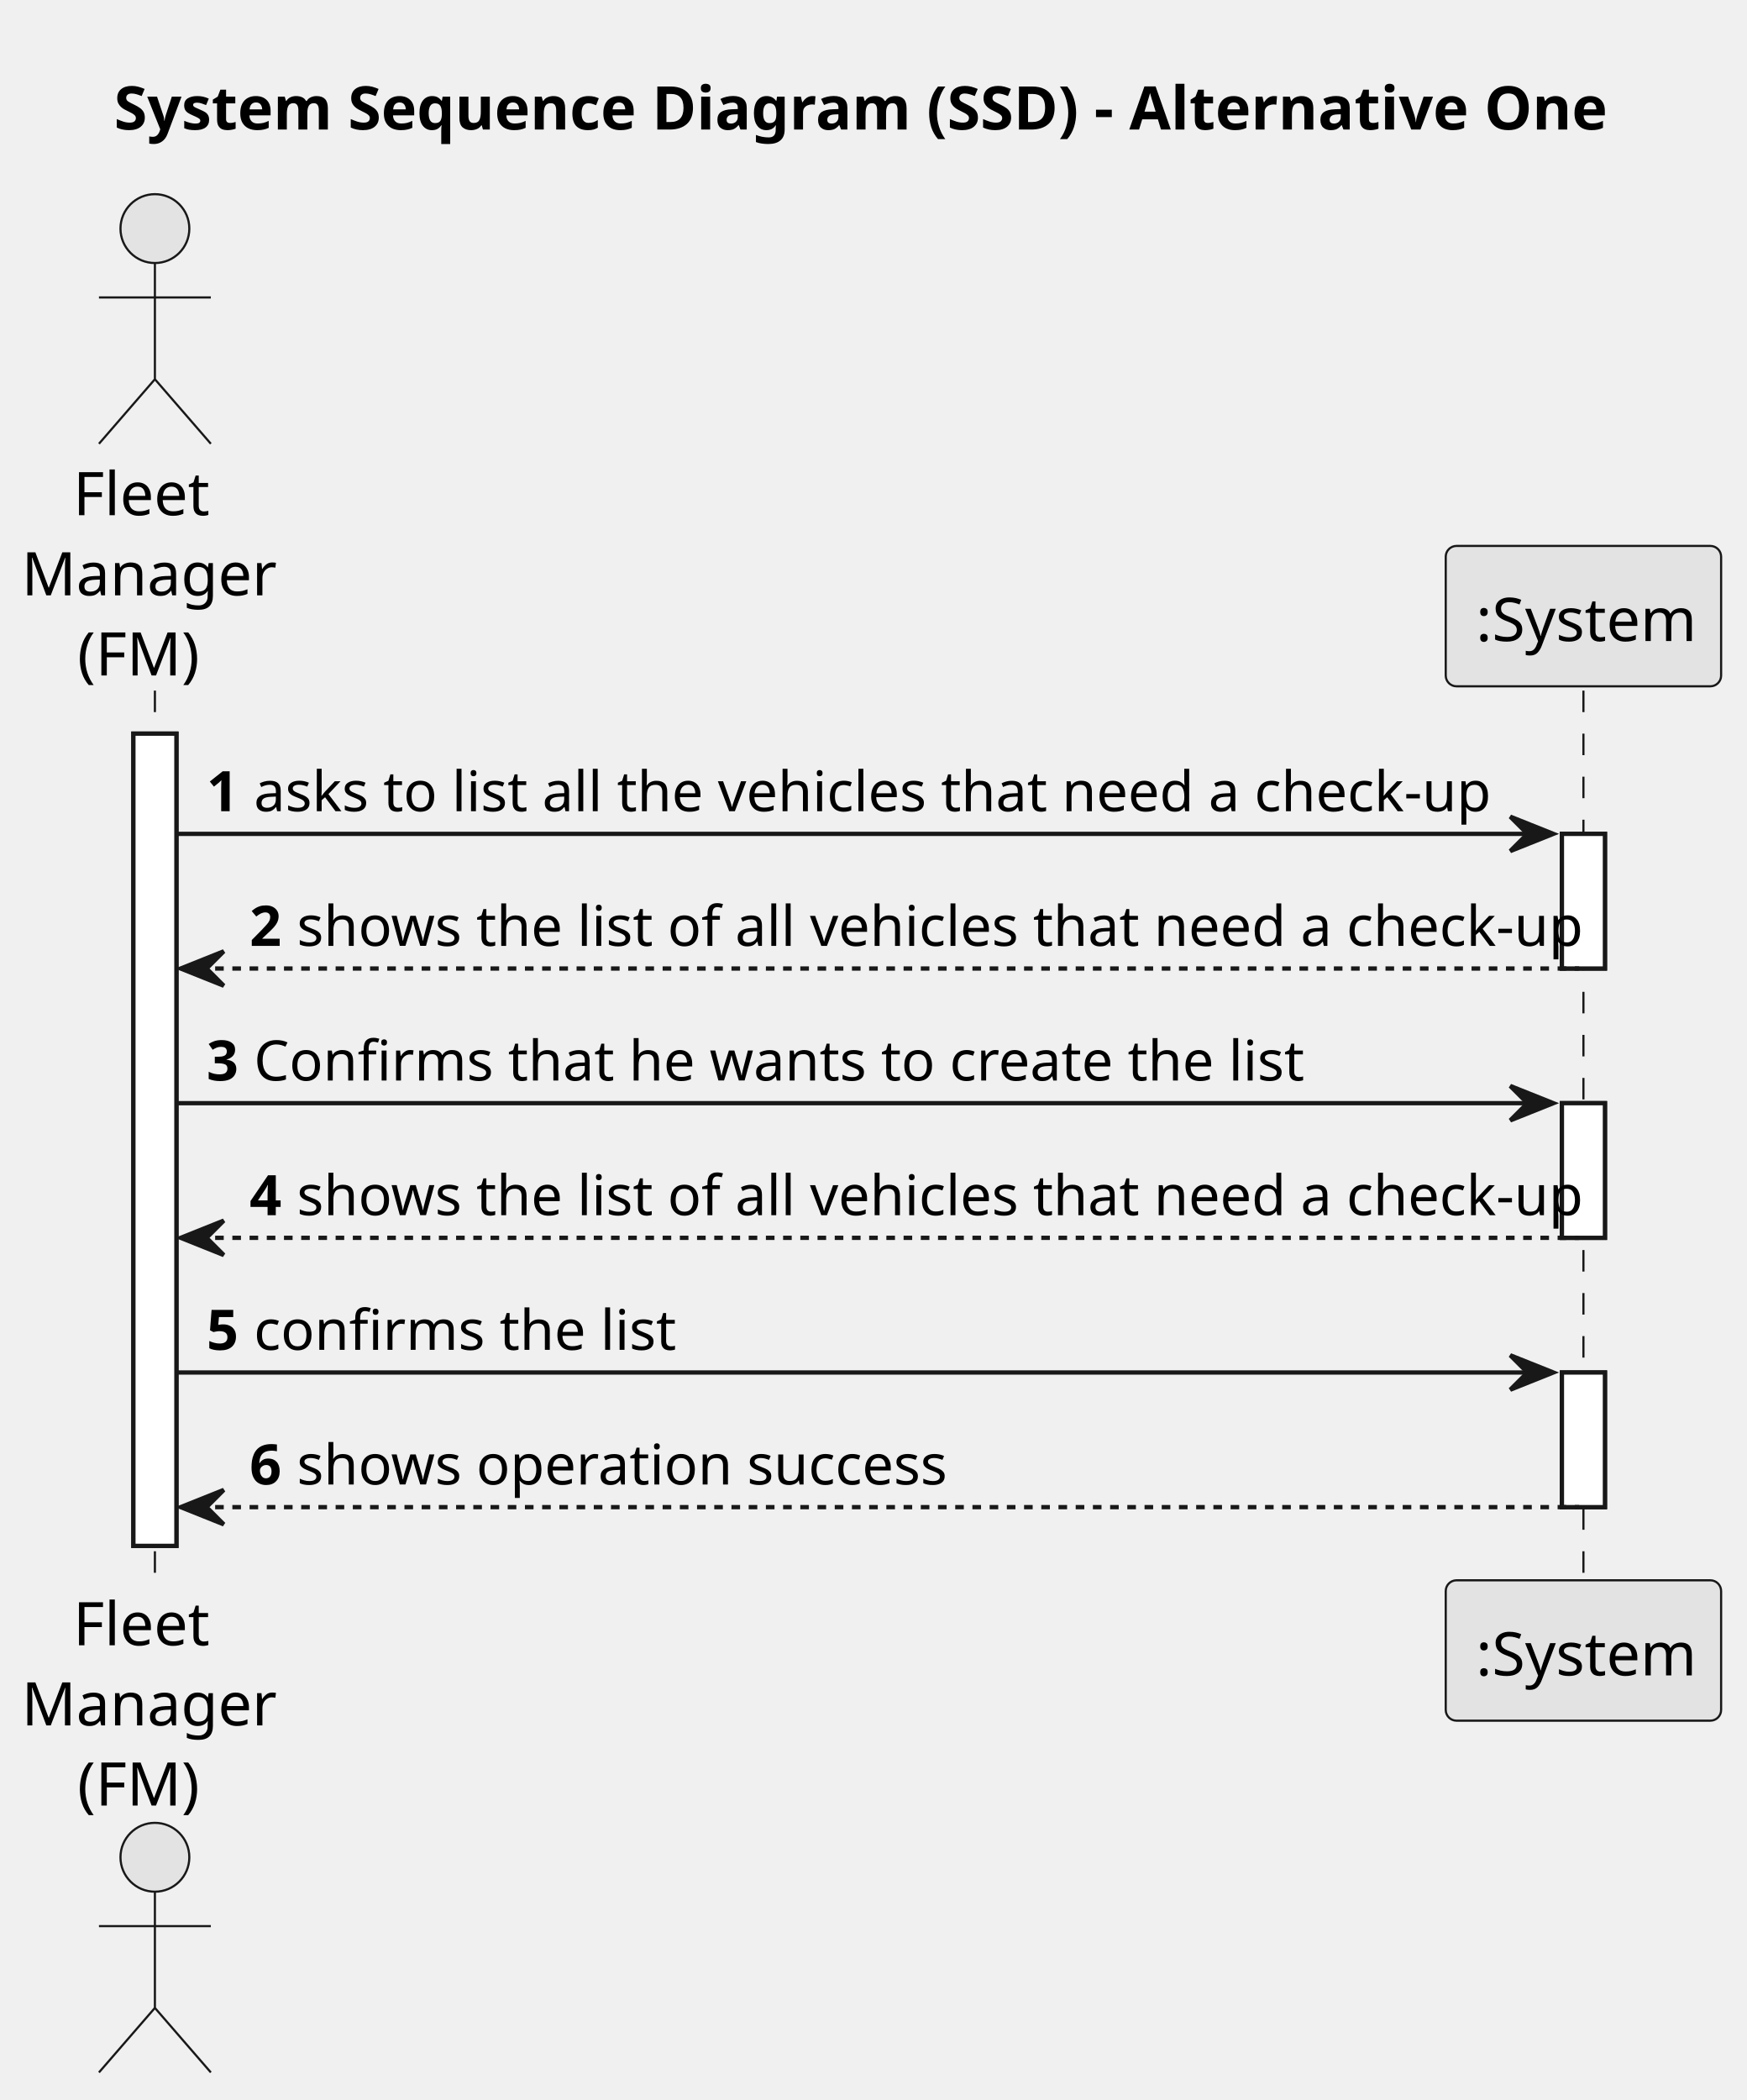
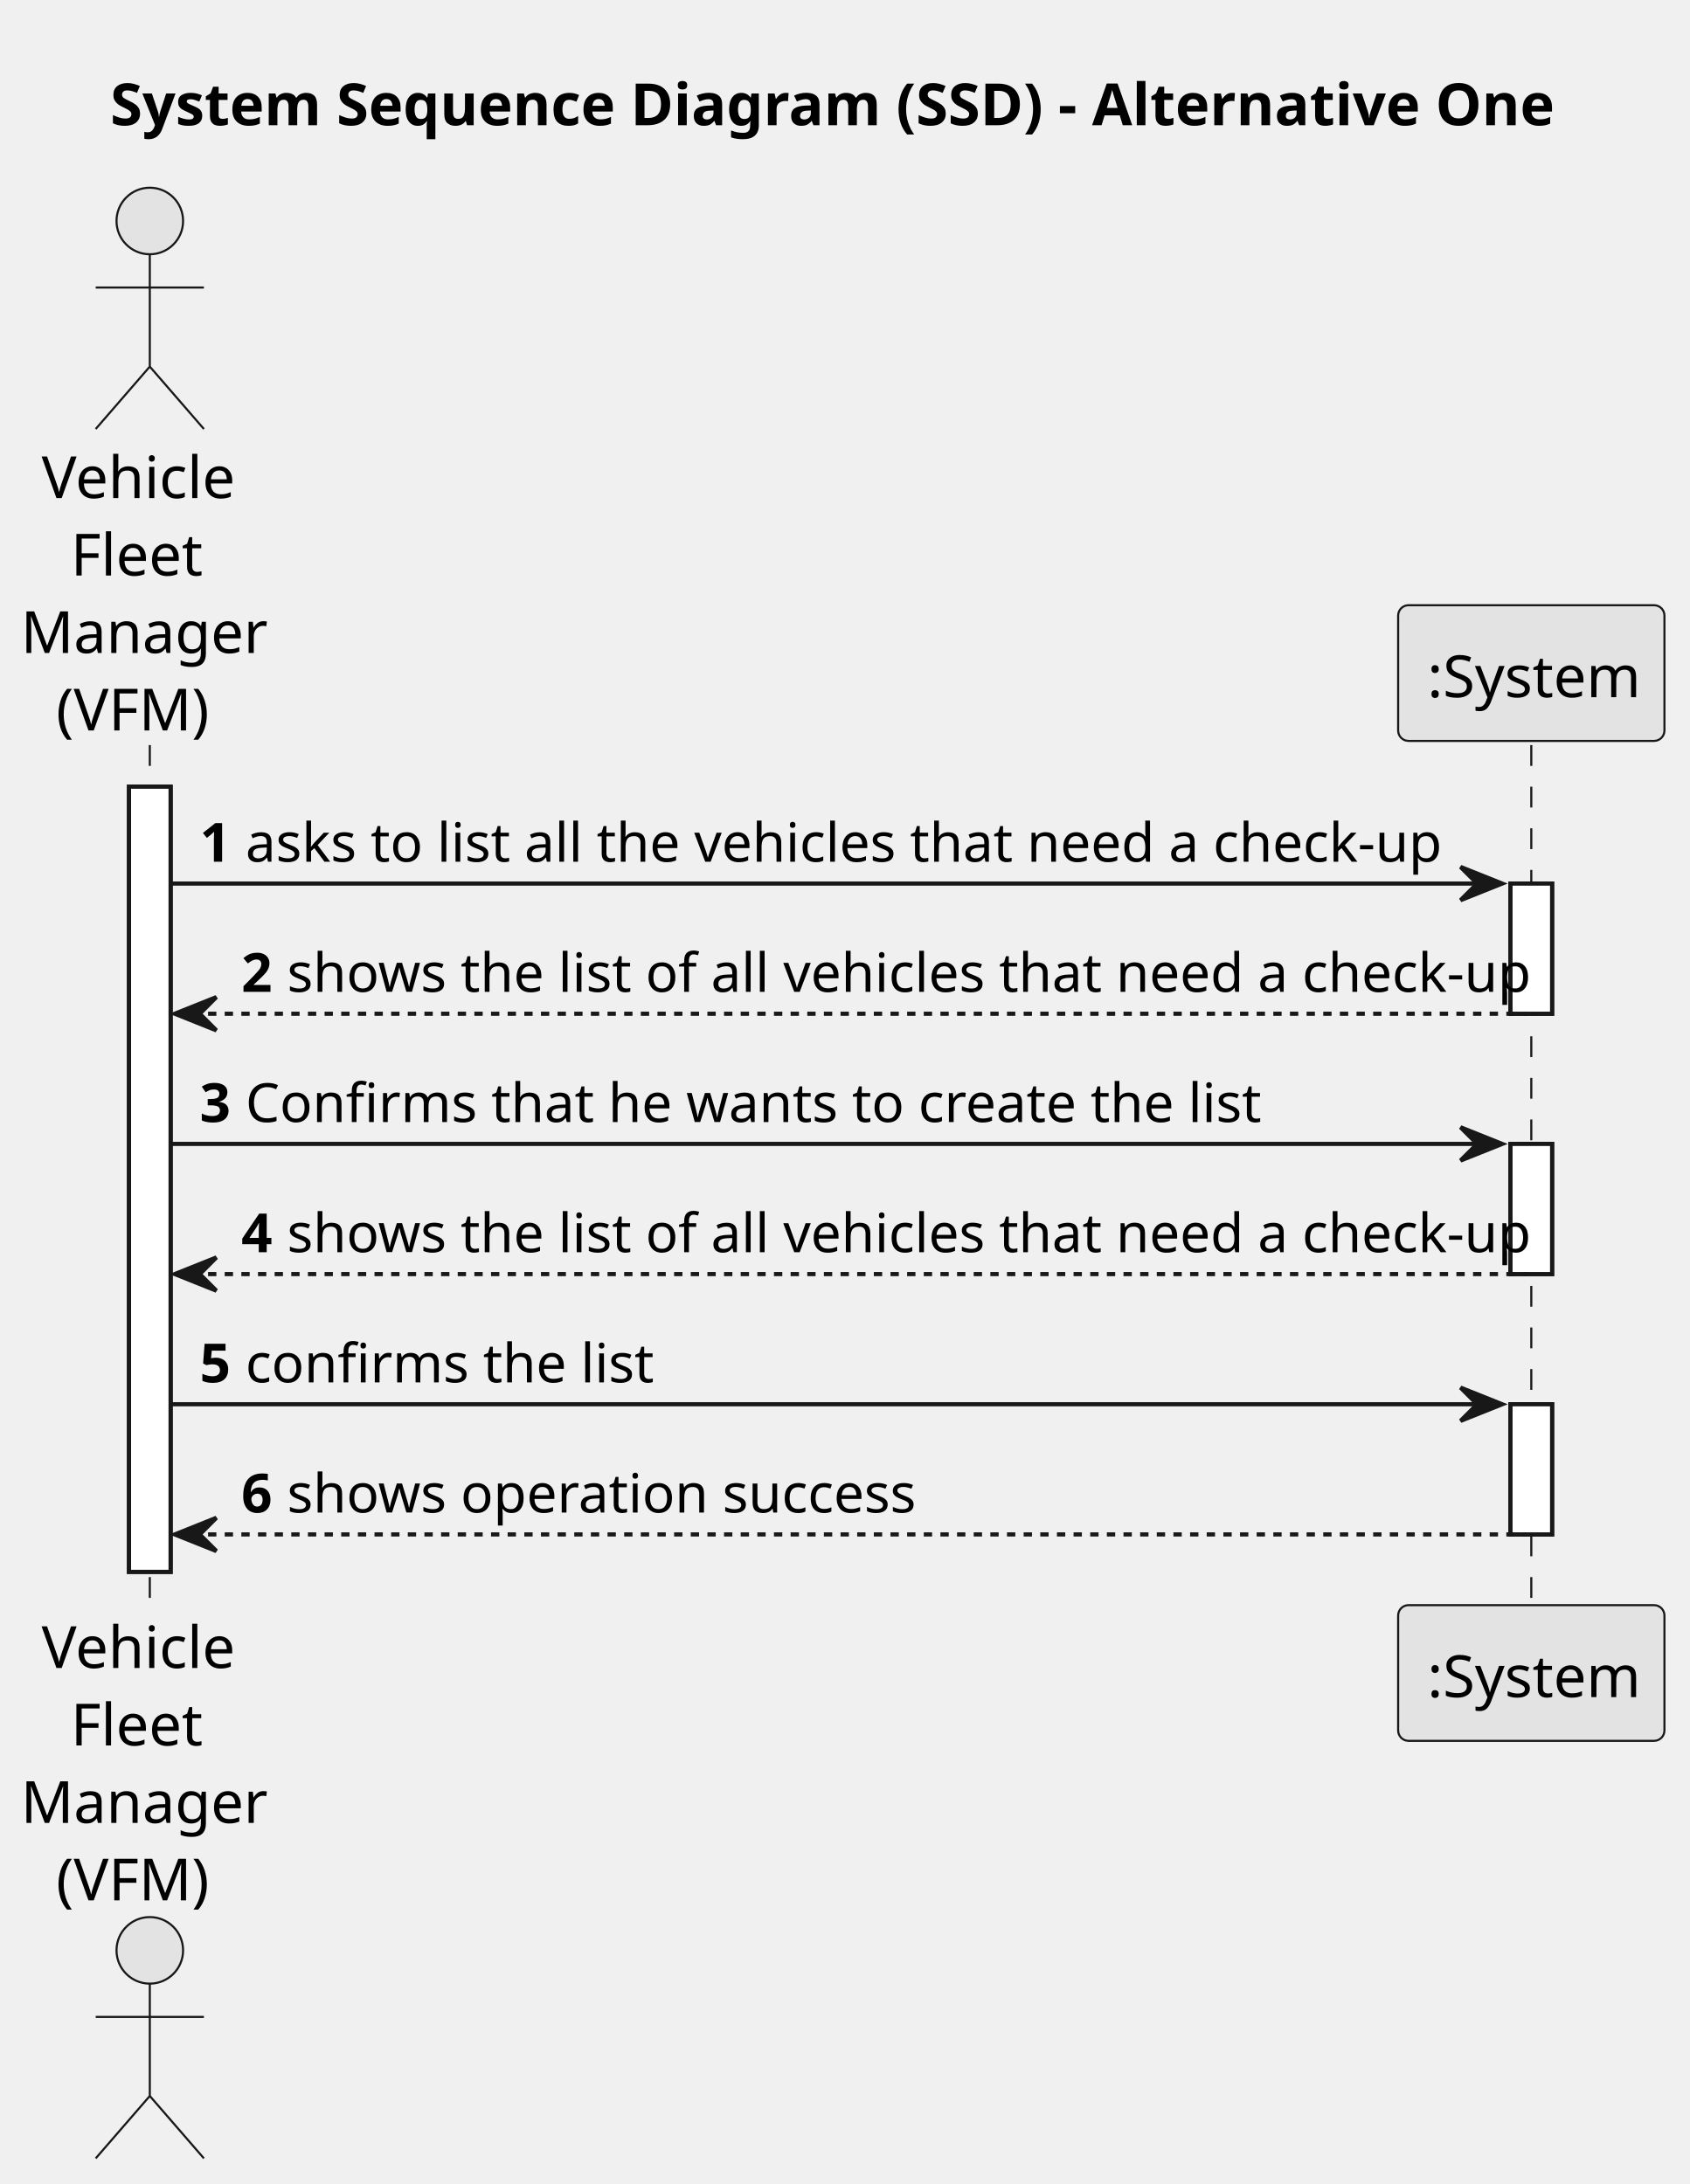
- <svg xmlns="http://www.w3.org/2000/svg" contentStyleType="text/css" height="488px" preserveAspectRatio="none" style="width:406px;height:488px;background:#FFFFFF;" version="1.1" viewBox="0 0 406 488" width="406px" zoomAndPan="magnify">
+ <svg xmlns="http://www.w3.org/2000/svg" contentStyleType="text/css" height="525px" preserveAspectRatio="none" style="width:406px;height:525px;background:#FFFFFF;" version="1.1" viewBox="0 0 406 525" width="406px" zoomAndPan="magnify">
  <defs />
  <g>
    <text fill="#000000" font-family="sans-serif" font-size="14" font-weight="bold" lengthAdjust="spacing" textLength="351" x="26.5" y="30.107">System Sequence Diagram (SSD) - Alternative One</text>
-     <rect fill="#FFFFFF" height="188.746" style="stroke:#181818;stroke-width:1.0;" width="10" x="31" y="170.484" />
-     <rect fill="#FFFFFF" height="31.291" style="stroke:#181818;stroke-width:1.0;" width="10" x="363" y="193.775" />
-     <rect fill="#FFFFFF" height="31.291" style="stroke:#181818;stroke-width:1.0;" width="10" x="363" y="256.357" />
-     <rect fill="#FFFFFF" height="31.291" style="stroke:#181818;stroke-width:1.0;" width="10" x="363" y="318.94" />
-     <line style="stroke:#181818;stroke-width:0.5;stroke-dasharray:5.0,5.0;" x1="36" x2="36" y1="160.484" y2="368.231" />
-     <line style="stroke:#181818;stroke-width:0.5;stroke-dasharray:5.0,5.0;" x1="368" x2="368" y1="160.484" y2="368.231" />
-     <text fill="#000000" font-family="sans-serif" font-size="14" lengthAdjust="spacing" textLength="32" x="17" y="119.728">Fleet</text>
-     <text fill="#000000" font-family="sans-serif" font-size="14" lengthAdjust="spacing" textLength="56" x="5" y="138.35">Manager</text>
-     <text fill="#000000" font-family="sans-serif" font-size="14" lengthAdjust="spacing" textLength="30" x="18" y="156.971">(FM)</text>
+     <rect fill="#FFFFFF" height="188.746" style="stroke:#181818;stroke-width:1.0;" width="10" x="31" y="189.106" />
+     <rect fill="#FFFFFF" height="31.291" style="stroke:#181818;stroke-width:1.0;" width="10" x="363" y="212.397" />
+     <rect fill="#FFFFFF" height="31.291" style="stroke:#181818;stroke-width:1.0;" width="10" x="363" y="274.978" />
+     <rect fill="#FFFFFF" height="31.291" style="stroke:#181818;stroke-width:1.0;" width="10" x="363" y="337.56" />
+     <line style="stroke:#181818;stroke-width:0.5;stroke-dasharray:5.0,5.0;" x1="36" x2="36" y1="179.106" y2="386.852" />
+     <line style="stroke:#181818;stroke-width:0.5;stroke-dasharray:5.0,5.0;" x1="368" x2="368" y1="179.106" y2="386.852" />
+     <text fill="#000000" font-family="sans-serif" font-size="14" lengthAdjust="spacing" textLength="46" x="10" y="119.728">Vehicle</text>
+     <text fill="#000000" font-family="sans-serif" font-size="14" lengthAdjust="spacing" textLength="32" x="17" y="138.35">Fleet</text>
+     <text fill="#000000" font-family="sans-serif" font-size="14" lengthAdjust="spacing" textLength="56" x="5" y="156.971">Manager</text>
+     <text fill="#000000" font-family="sans-serif" font-size="14" lengthAdjust="spacing" textLength="39" x="13.5" y="175.592">(VFM)</text>
    <ellipse cx="36" cy="53.121" fill="#E3E3E3" rx="8" ry="8" style="stroke:#181818;stroke-width:0.5;" />
    <path d="M36,61.121 L36,88.121 M23,69.121 L49,69.121 M36,88.121 L23,103.121 M36,88.121 L49,103.121 " fill="none" style="stroke:#181818;stroke-width:0.5;" />
-     <text fill="#000000" font-family="sans-serif" font-size="14" lengthAdjust="spacing" textLength="32" x="17" y="382.338">Fleet</text>
-     <text fill="#000000" font-family="sans-serif" font-size="14" lengthAdjust="spacing" textLength="56" x="5" y="400.959">Manager</text>
-     <text fill="#000000" font-family="sans-serif" font-size="14" lengthAdjust="spacing" textLength="30" x="18" y="419.58">(FM)</text>
-     <ellipse cx="36" cy="431.594" fill="#E3E3E3" rx="8" ry="8" style="stroke:#181818;stroke-width:0.5;" />
-     <path d="M36,439.594 L36,466.594 M23,447.594 L49,447.594 M36,466.594 L23,481.594 M36,466.594 L49,481.594 " fill="none" style="stroke:#181818;stroke-width:0.5;" />
-     <rect fill="#E3E3E3" height="32.621" rx="2.5" ry="2.5" style="stroke:#181818;stroke-width:0.5;" width="64" x="336" y="126.863" />
-     <text fill="#000000" font-family="sans-serif" font-size="14" lengthAdjust="spacing" textLength="50" x="343" y="148.971">:System</text>
-     <rect fill="#E3E3E3" height="32.621" rx="2.5" ry="2.5" style="stroke:#181818;stroke-width:0.5;" width="64" x="336" y="367.231" />
-     <text fill="#000000" font-family="sans-serif" font-size="14" lengthAdjust="spacing" textLength="50" x="343" y="389.338">:System</text>
-     <rect fill="#FFFFFF" height="188.746" style="stroke:#181818;stroke-width:1.0;" width="10" x="31" y="170.484" />
-     <rect fill="#FFFFFF" height="31.291" style="stroke:#181818;stroke-width:1.0;" width="10" x="363" y="193.775" />
-     <rect fill="#FFFFFF" height="31.291" style="stroke:#181818;stroke-width:1.0;" width="10" x="363" y="256.357" />
-     <rect fill="#FFFFFF" height="31.291" style="stroke:#181818;stroke-width:1.0;" width="10" x="363" y="318.94" />
-     <polygon fill="#181818" points="351,189.775,361,193.775,351,197.775,355,193.775" style="stroke:#181818;stroke-width:1.0;" />
-     <line style="stroke:#181818;stroke-width:1.0;" x1="41" x2="357" y1="193.775" y2="193.775" />
-     <text fill="#000000" font-family="sans-serif" font-size="13" font-weight="bold" lengthAdjust="spacing" textLength="7" x="48" y="188.513">1</text>
-     <text fill="#000000" font-family="sans-serif" font-size="13" lengthAdjust="spacing" textLength="279" x="59" y="188.513">asks to list all the vehicles that need a check-up</text>
-     <polygon fill="#181818" points="52,221.066,42,225.066,52,229.066,48,225.066" style="stroke:#181818;stroke-width:1.0;" />
-     <line style="stroke:#181818;stroke-width:1.0;stroke-dasharray:2.0,2.0;" x1="46" x2="367" y1="225.066" y2="225.066" />
-     <text fill="#000000" font-family="sans-serif" font-size="13" font-weight="bold" lengthAdjust="spacing" textLength="7" x="58" y="219.804">2</text>
-     <text fill="#000000" font-family="sans-serif" font-size="13" lengthAdjust="spacing" textLength="287" x="69" y="219.804">shows the list of all vehicles that need a check-up</text>
-     <polygon fill="#181818" points="351,252.357,361,256.357,351,260.357,355,256.357" style="stroke:#181818;stroke-width:1.0;" />
-     <line style="stroke:#181818;stroke-width:1.0;" x1="41" x2="357" y1="256.357" y2="256.357" />
-     <text fill="#000000" font-family="sans-serif" font-size="13" font-weight="bold" lengthAdjust="spacing" textLength="7" x="48" y="251.095">3</text>
-     <text fill="#000000" font-family="sans-serif" font-size="13" lengthAdjust="spacing" textLength="231" x="59" y="251.095">Confirms that he wants to create the list</text>
-     <polygon fill="#181818" points="52,283.648,42,287.648,52,291.648,48,287.648" style="stroke:#181818;stroke-width:1.0;" />
-     <line style="stroke:#181818;stroke-width:1.0;stroke-dasharray:2.0,2.0;" x1="46" x2="367" y1="287.648" y2="287.648" />
-     <text fill="#000000" font-family="sans-serif" font-size="13" font-weight="bold" lengthAdjust="spacing" textLength="7" x="58" y="282.386">4</text>
-     <text fill="#000000" font-family="sans-serif" font-size="13" lengthAdjust="spacing" textLength="287" x="69" y="282.386">shows the list of all vehicles that need a check-up</text>
-     <polygon fill="#181818" points="351,314.94,361,318.94,351,322.94,355,318.94" style="stroke:#181818;stroke-width:1.0;" />
-     <line style="stroke:#181818;stroke-width:1.0;" x1="41" x2="357" y1="318.94" y2="318.94" />
-     <text fill="#000000" font-family="sans-serif" font-size="13" font-weight="bold" lengthAdjust="spacing" textLength="7" x="48" y="313.677">5</text>
-     <text fill="#000000" font-family="sans-serif" font-size="13" lengthAdjust="spacing" textLength="92" x="59" y="313.677">confirms the list</text>
-     <polygon fill="#181818" points="52,346.231,42,350.231,52,354.231,48,350.231" style="stroke:#181818;stroke-width:1.0;" />
-     <line style="stroke:#181818;stroke-width:1.0;stroke-dasharray:2.0,2.0;" x1="46" x2="367" y1="350.231" y2="350.231" />
-     <text fill="#000000" font-family="sans-serif" font-size="13" font-weight="bold" lengthAdjust="spacing" textLength="7" x="58" y="344.968">6</text>
-     <text fill="#000000" font-family="sans-serif" font-size="13" lengthAdjust="spacing" textLength="147" x="69" y="344.968">shows operation success</text>
+     <text fill="#000000" font-family="sans-serif" font-size="14" lengthAdjust="spacing" textLength="46" x="10" y="400.959">Vehicle</text>
+     <text fill="#000000" font-family="sans-serif" font-size="14" lengthAdjust="spacing" textLength="32" x="17" y="419.58">Fleet</text>
+     <text fill="#000000" font-family="sans-serif" font-size="14" lengthAdjust="spacing" textLength="56" x="5" y="438.201">Manager</text>
+     <text fill="#000000" font-family="sans-serif" font-size="14" lengthAdjust="spacing" textLength="39" x="13.5" y="456.822">(VFM)</text>
+     <ellipse cx="36" cy="468.836" fill="#E3E3E3" rx="8" ry="8" style="stroke:#181818;stroke-width:0.5;" />
+     <path d="M36,476.836 L36,503.836 M23,484.836 L49,484.836 M36,503.836 L23,518.836 M36,503.836 L49,518.836 " fill="none" style="stroke:#181818;stroke-width:0.5;" />
+     <rect fill="#E3E3E3" height="32.621" rx="2.5" ry="2.5" style="stroke:#181818;stroke-width:0.5;" width="64" x="336" y="145.484" />
+     <text fill="#000000" font-family="sans-serif" font-size="14" lengthAdjust="spacing" textLength="50" x="343" y="167.592">:System</text>
+     <rect fill="#E3E3E3" height="32.621" rx="2.5" ry="2.5" style="stroke:#181818;stroke-width:0.5;" width="64" x="336" y="385.852" />
+     <text fill="#000000" font-family="sans-serif" font-size="14" lengthAdjust="spacing" textLength="50" x="343" y="407.959">:System</text>
+     <rect fill="#FFFFFF" height="188.746" style="stroke:#181818;stroke-width:1.0;" width="10" x="31" y="189.106" />
+     <rect fill="#FFFFFF" height="31.291" style="stroke:#181818;stroke-width:1.0;" width="10" x="363" y="212.397" />
+     <rect fill="#FFFFFF" height="31.291" style="stroke:#181818;stroke-width:1.0;" width="10" x="363" y="274.978" />
+     <rect fill="#FFFFFF" height="31.291" style="stroke:#181818;stroke-width:1.0;" width="10" x="363" y="337.56" />
+     <polygon fill="#181818" points="351,208.397,361,212.397,351,216.397,355,212.397" style="stroke:#181818;stroke-width:1.0;" />
+     <line style="stroke:#181818;stroke-width:1.0;" x1="41" x2="357" y1="212.397" y2="212.397" />
+     <text fill="#000000" font-family="sans-serif" font-size="13" font-weight="bold" lengthAdjust="spacing" textLength="7" x="48" y="207.134">1</text>
+     <text fill="#000000" font-family="sans-serif" font-size="13" lengthAdjust="spacing" textLength="279" x="59" y="207.134">asks to list all the vehicles that need a check-up</text>
+     <polygon fill="#181818" points="52,239.688,42,243.688,52,247.688,48,243.688" style="stroke:#181818;stroke-width:1.0;" />
+     <line style="stroke:#181818;stroke-width:1.0;stroke-dasharray:2.0,2.0;" x1="46" x2="367" y1="243.688" y2="243.688" />
+     <text fill="#000000" font-family="sans-serif" font-size="13" font-weight="bold" lengthAdjust="spacing" textLength="7" x="58" y="238.425">2</text>
+     <text fill="#000000" font-family="sans-serif" font-size="13" lengthAdjust="spacing" textLength="287" x="69" y="238.425">shows the list of all vehicles that need a check-up</text>
+     <polygon fill="#181818" points="351,270.978,361,274.978,351,278.978,355,274.978" style="stroke:#181818;stroke-width:1.0;" />
+     <line style="stroke:#181818;stroke-width:1.0;" x1="41" x2="357" y1="274.978" y2="274.978" />
+     <text fill="#000000" font-family="sans-serif" font-size="13" font-weight="bold" lengthAdjust="spacing" textLength="7" x="48" y="269.716">3</text>
+     <text fill="#000000" font-family="sans-serif" font-size="13" lengthAdjust="spacing" textLength="231" x="59" y="269.716">Confirms that he wants to create the list</text>
+     <polygon fill="#181818" points="52,302.269,42,306.269,52,310.269,48,306.269" style="stroke:#181818;stroke-width:1.0;" />
+     <line style="stroke:#181818;stroke-width:1.0;stroke-dasharray:2.0,2.0;" x1="46" x2="367" y1="306.269" y2="306.269" />
+     <text fill="#000000" font-family="sans-serif" font-size="13" font-weight="bold" lengthAdjust="spacing" textLength="7" x="58" y="301.007">4</text>
+     <text fill="#000000" font-family="sans-serif" font-size="13" lengthAdjust="spacing" textLength="287" x="69" y="301.007">shows the list of all vehicles that need a check-up</text>
+     <polygon fill="#181818" points="351,333.56,361,337.56,351,341.56,355,337.56" style="stroke:#181818;stroke-width:1.0;" />
+     <line style="stroke:#181818;stroke-width:1.0;" x1="41" x2="357" y1="337.56" y2="337.56" />
+     <text fill="#000000" font-family="sans-serif" font-size="13" font-weight="bold" lengthAdjust="spacing" textLength="7" x="48" y="332.298">5</text>
+     <text fill="#000000" font-family="sans-serif" font-size="13" lengthAdjust="spacing" textLength="92" x="59" y="332.298">confirms the list</text>
+     <polygon fill="#181818" points="52,364.852,42,368.852,52,372.852,48,368.852" style="stroke:#181818;stroke-width:1.0;" />
+     <line style="stroke:#181818;stroke-width:1.0;stroke-dasharray:2.0,2.0;" x1="46" x2="367" y1="368.852" y2="368.852" />
+     <text fill="#000000" font-family="sans-serif" font-size="13" font-weight="bold" lengthAdjust="spacing" textLength="7" x="58" y="363.589">6</text>
+     <text fill="#000000" font-family="sans-serif" font-size="13" lengthAdjust="spacing" textLength="147" x="69" y="363.589">shows operation success</text>
  </g>
</svg>
